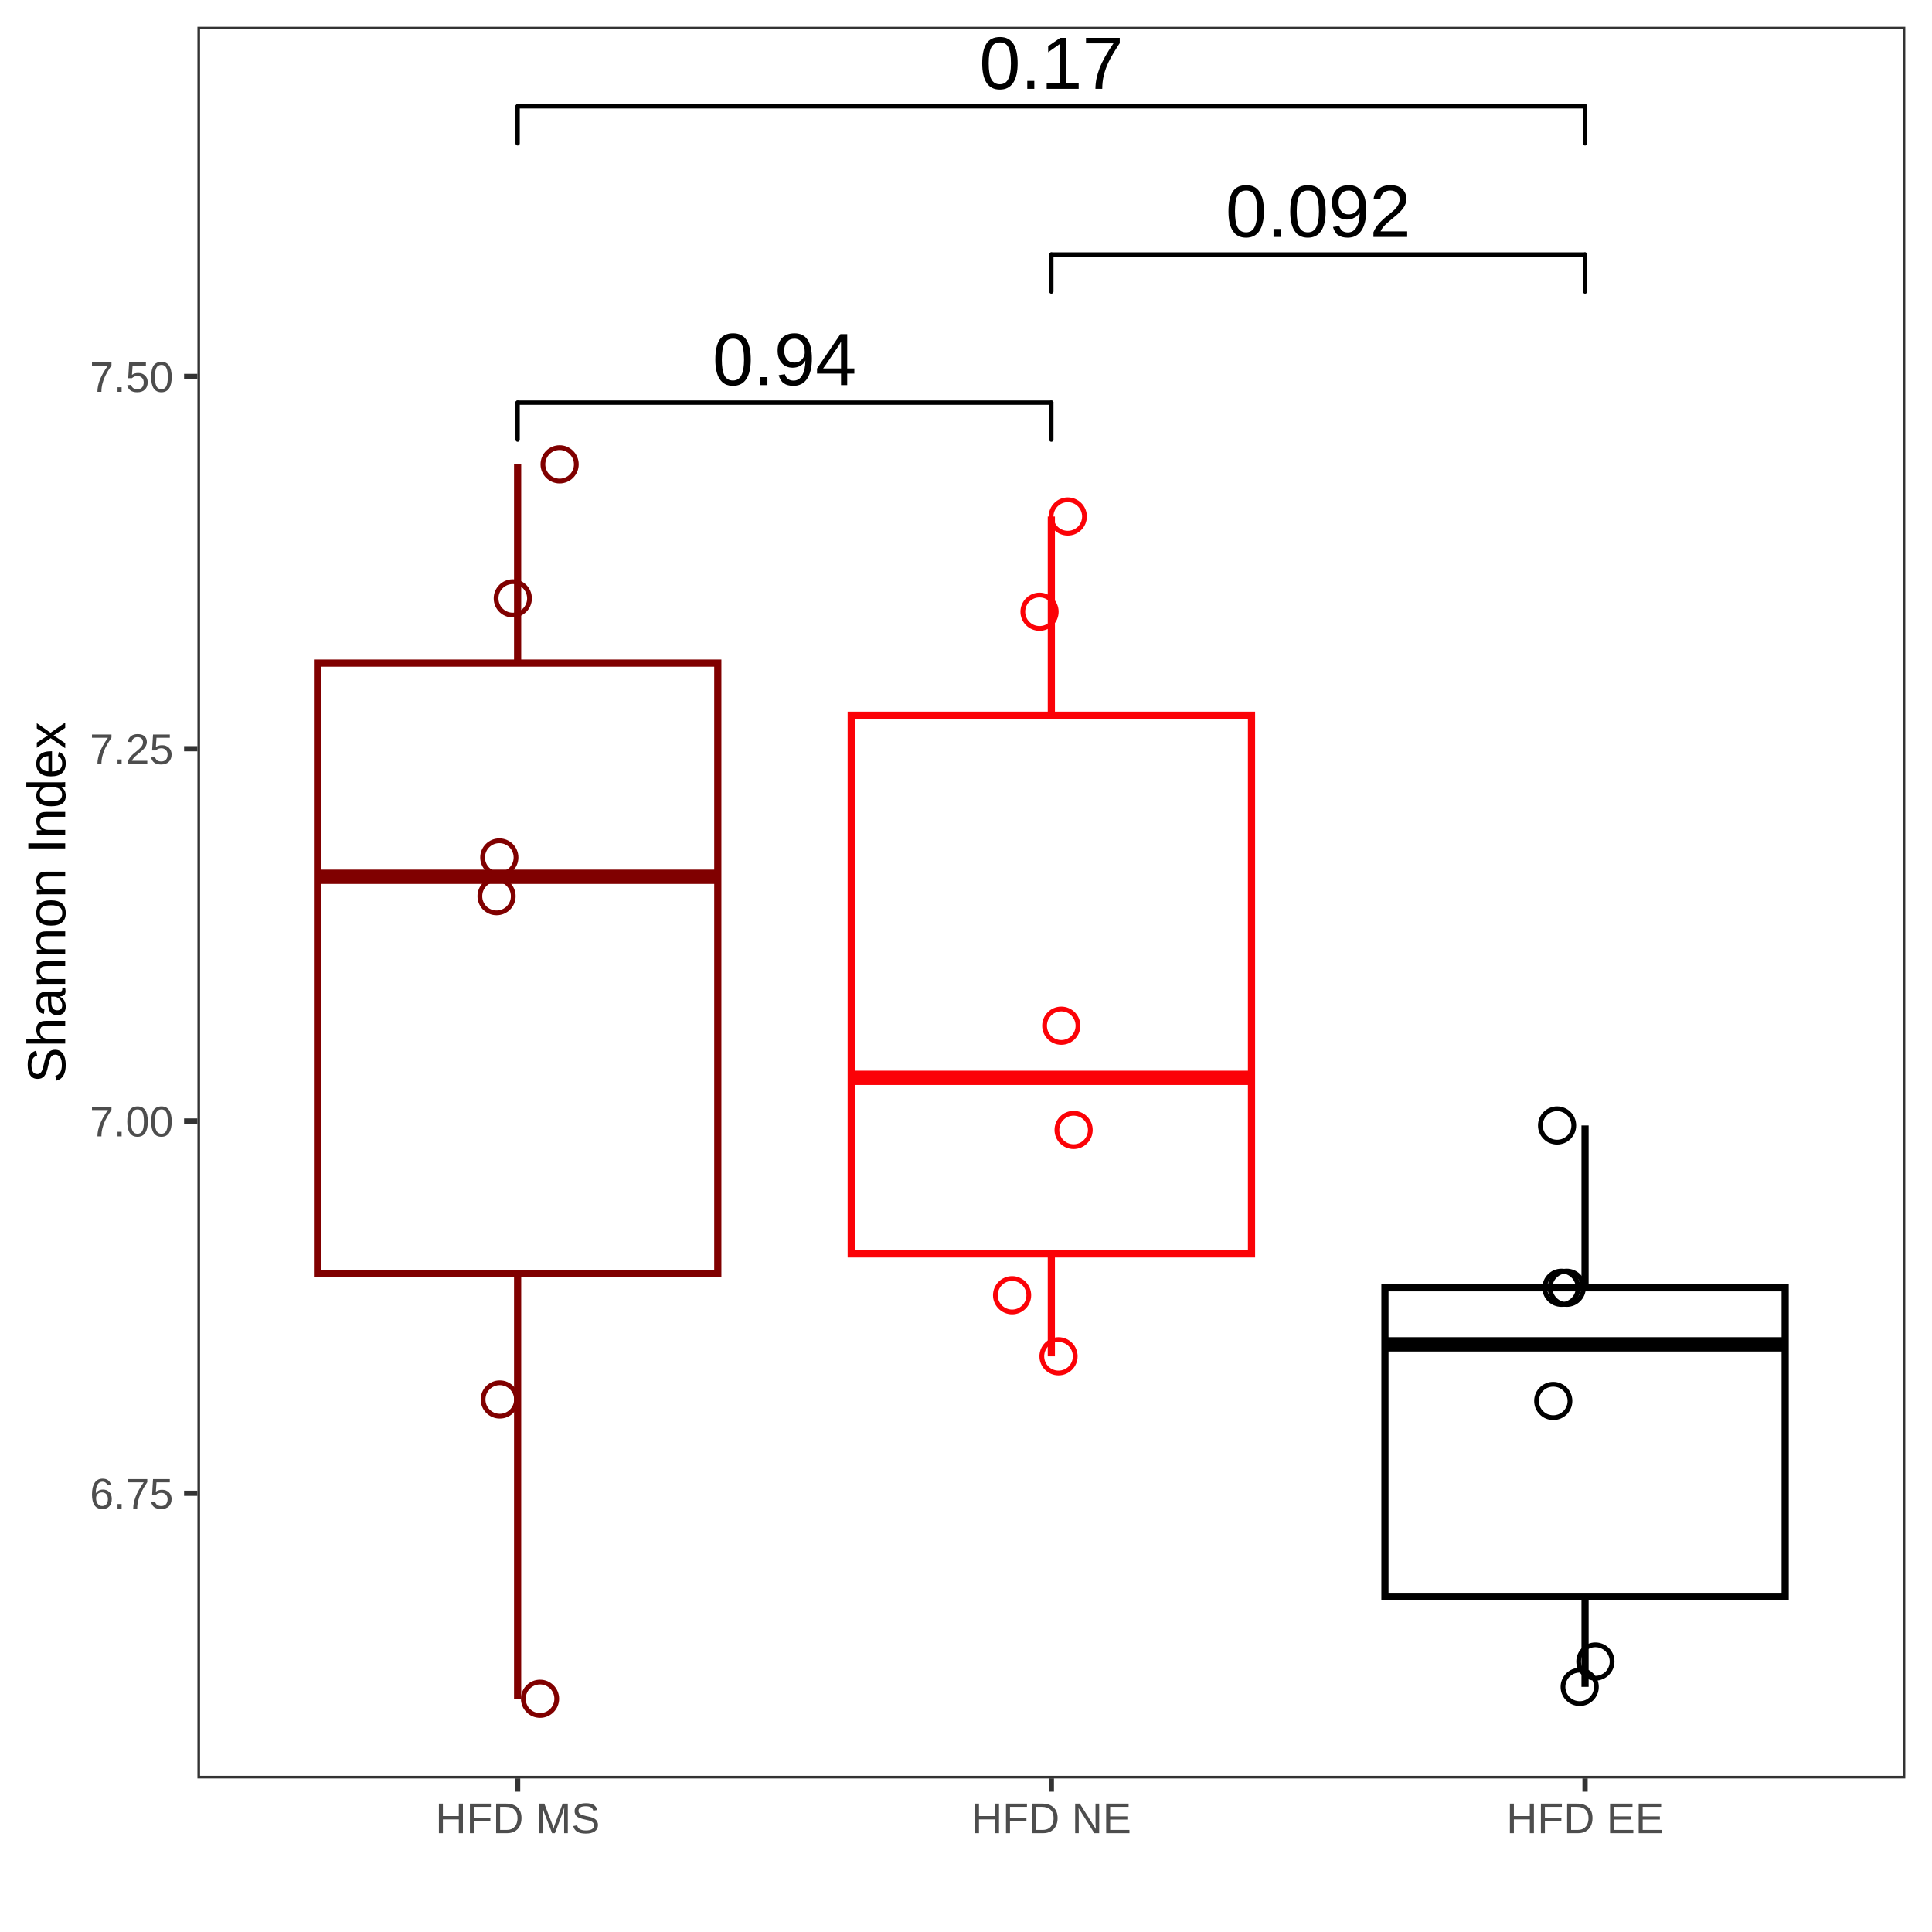
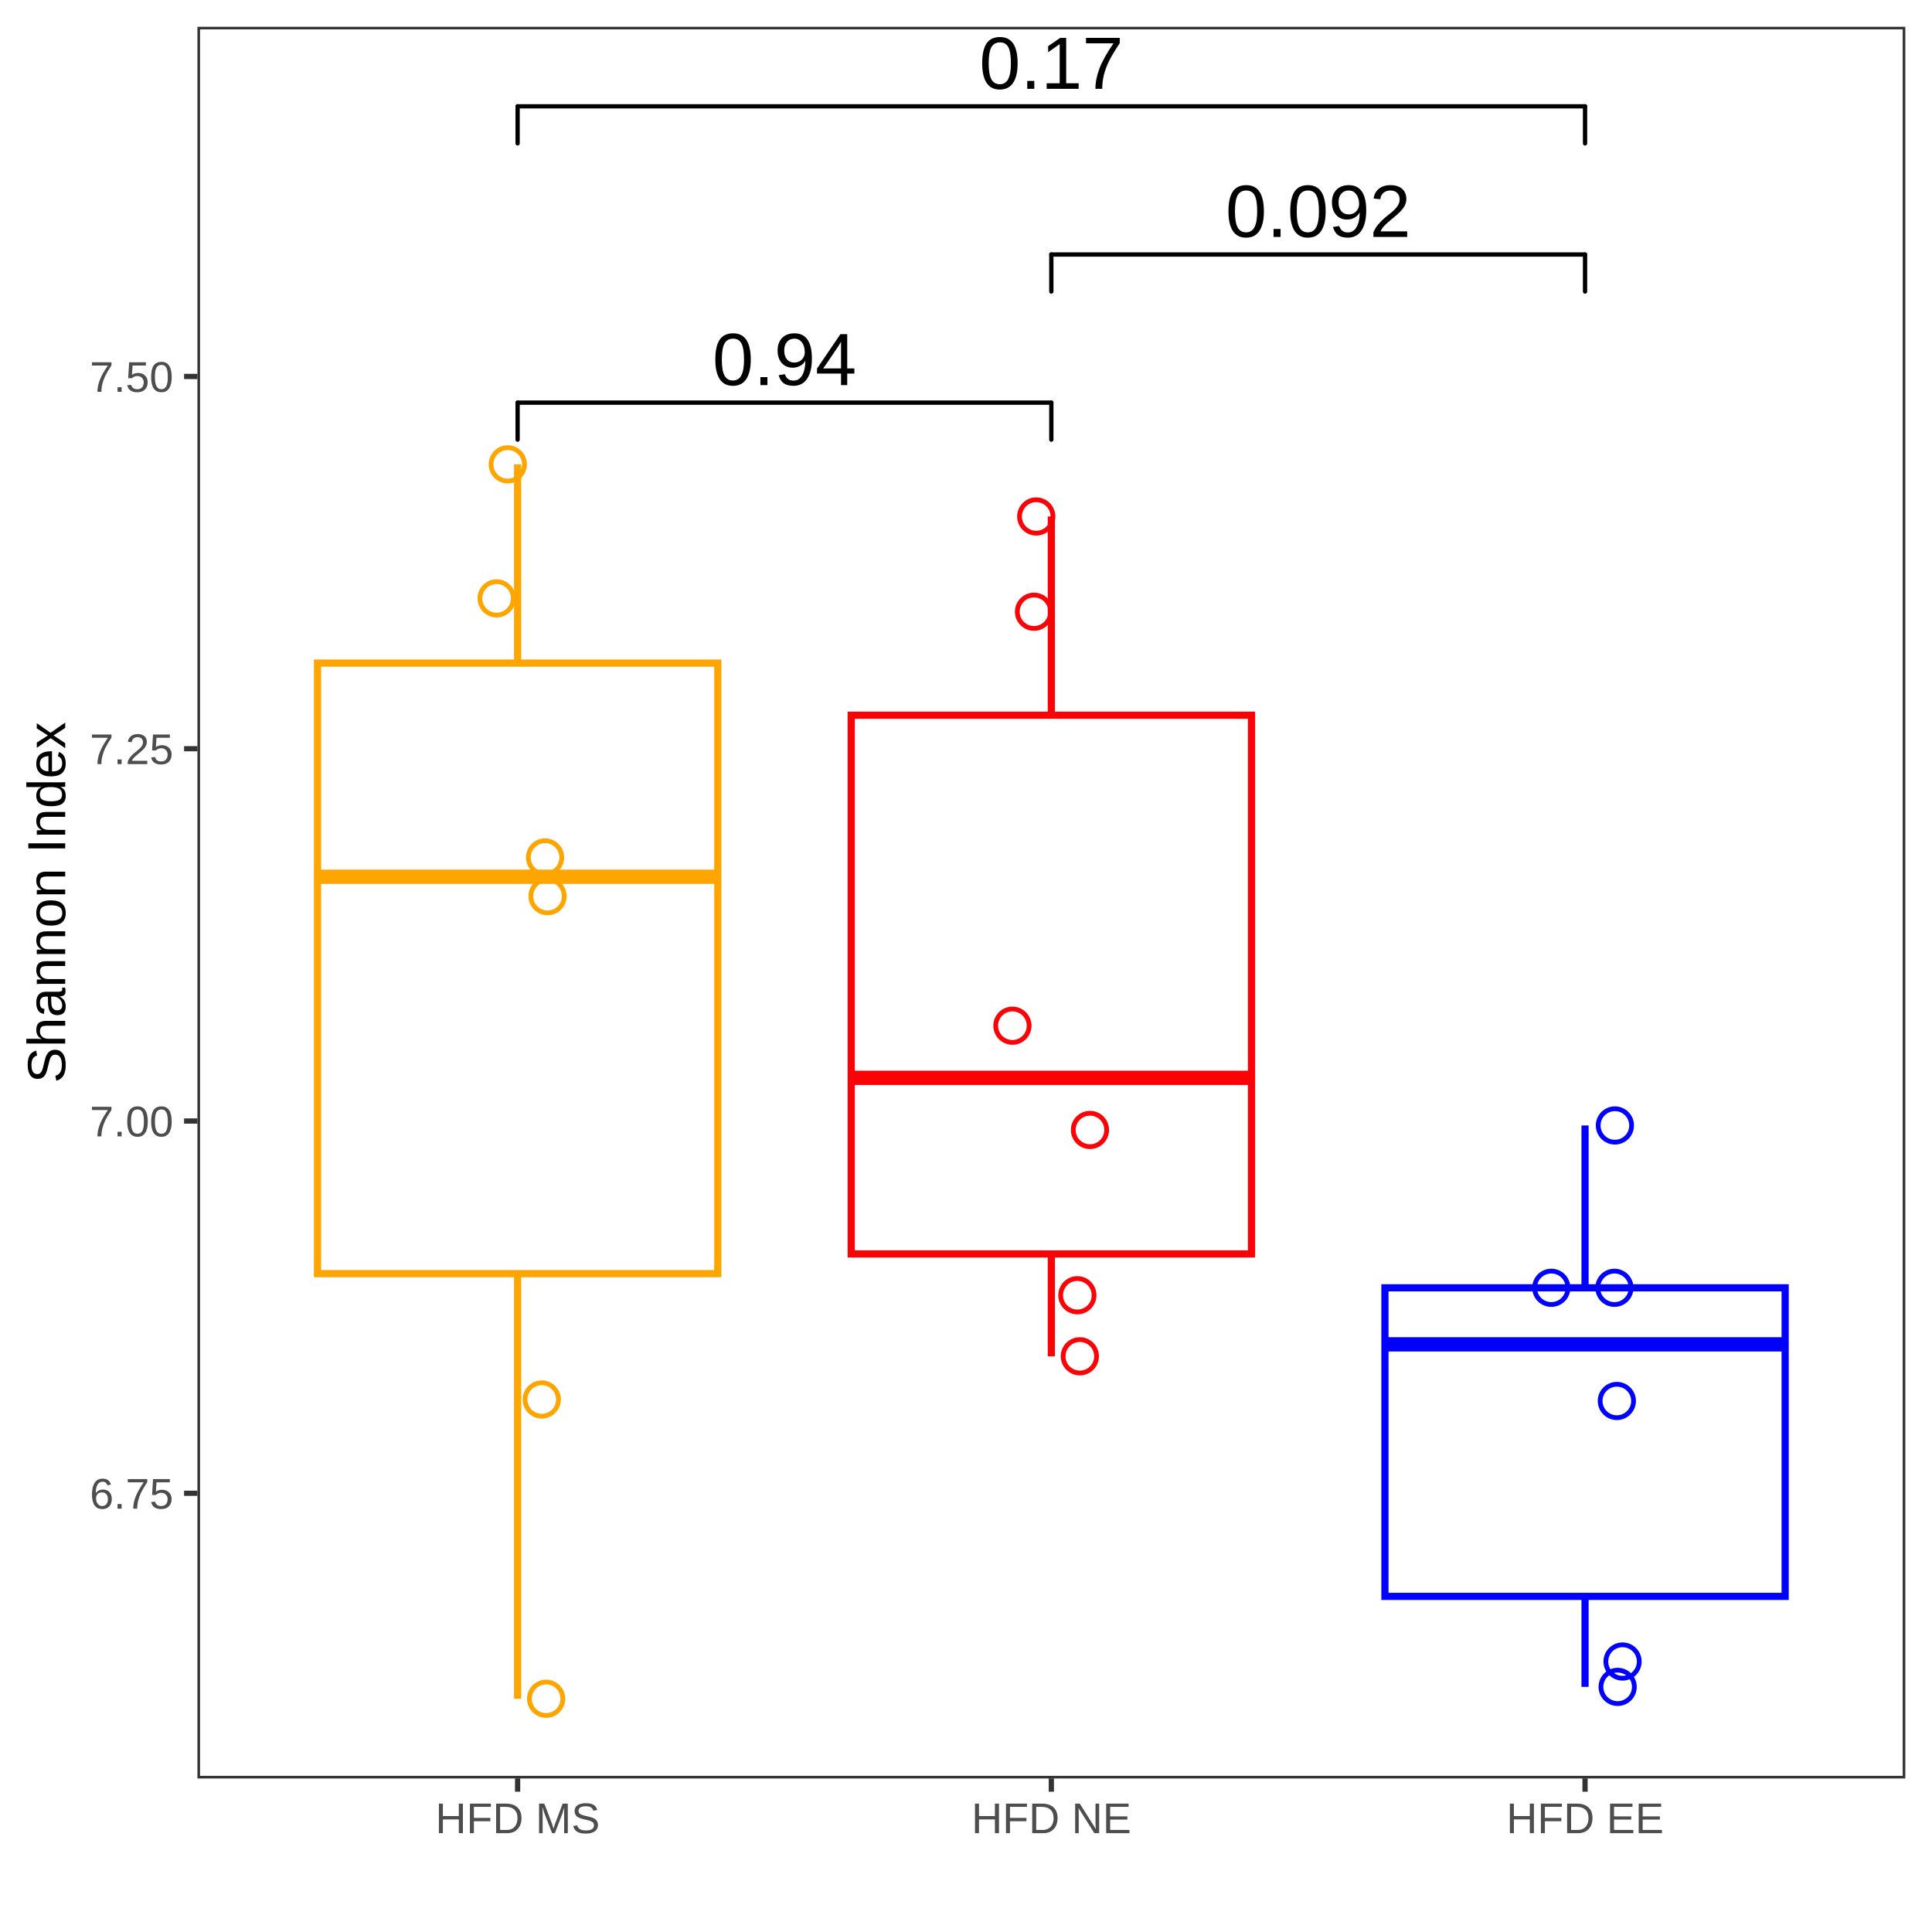
<svg xmlns="http://www.w3.org/2000/svg" class="svglite" width="288.00pt" height="288.00pt" viewBox="0 0 288.00 288.00">
  <defs>
    <style type="text/css">
    .svglite line, .svglite polyline, .svglite polygon, .svglite path, .svglite rect, .svglite circle {
      fill: none;
      stroke: #000000;
      stroke-linecap: round;
      stroke-linejoin: round;
      stroke-miterlimit: 10.00;
    }
    .svglite text {
      white-space: pre;
    }
  </style>
  </defs>
  <rect width="100%" height="100%" style="stroke: none; fill: #FFFFFF;" />
  <defs>
    <clipPath id="cpMC4wMHwyODguMDB8MC4wMHwyODguMDA=">
      <rect x="0.00" y="0.00" width="288.00" height="288.00" />
    </clipPath>
  </defs>
  <g clip-path="url(#cpMC4wMHwyODguMDB8MC4wMHwyODguMDA=)">
    <rect x="0.00" y="0.00" width="288.00" height="288.00" style="stroke-width: 0.78; stroke: #FFFFFF; fill: #FFFFFF;" />
  </g>
  <defs>
    <clipPath id="cpMjkuNDN8Mjg0LjAxfDMuOTl8MjY1LjEw">
      <rect x="29.43" y="3.99" width="254.59" height="261.12" />
    </clipPath>
  </defs>
  <g clip-path="url(#cpMjkuNDN8Mjg0LjAxfDMuOTl8MjY1LjEw)">
    <rect x="29.43" y="3.99" width="254.59" height="261.12" style="stroke-width: 0.78; stroke: none; fill: #FFFFFF;" />
-     <line x1="77.16" y1="98.85" x2="77.16" y2="69.22" style="stroke-width: 1.07; stroke: #800000; stroke-linecap: butt;" />
-     <line x1="77.16" y1="189.86" x2="77.16" y2="253.23" style="stroke-width: 1.07; stroke: #800000; stroke-linecap: butt;" />
-     <polygon points="47.33,98.85 47.33,189.86 107.00,189.86 107.00,98.85 47.33,98.85 " style="stroke-width: 1.07; stroke: #800000; stroke-linecap: butt; stroke-linejoin: miter; fill: #FFFFFF;" />
-     <line x1="47.33" y1="130.70" x2="107.00" y2="130.70" style="stroke-width: 2.13; stroke: #800000; stroke-linecap: butt; stroke-linejoin: miter;" />
+     <line x1="77.16" y1="98.85" x2="77.16" y2="69.22" style="stroke-width: 1.07; stroke: #FFA500; stroke-linecap: butt;" />
+     <line x1="77.16" y1="189.86" x2="77.16" y2="253.23" style="stroke-width: 1.07; stroke: #FFA500; stroke-linecap: butt;" />
+     <polygon points="47.33,98.85 47.33,189.86 107.00,189.86 107.00,98.85 47.33,98.85 " style="stroke-width: 1.07; stroke: #FFA500; stroke-linecap: butt; stroke-linejoin: miter; fill: #FFFFFF;" />
+     <line x1="47.33" y1="130.70" x2="107.00" y2="130.70" style="stroke-width: 2.13; stroke: #FFA500; stroke-linecap: butt; stroke-linejoin: miter;" />
    <line x1="156.72" y1="106.62" x2="156.72" y2="76.99" style="stroke-width: 1.07; stroke: #FB0207; stroke-linecap: butt;" />
    <line x1="156.72" y1="186.92" x2="156.72" y2="202.18" style="stroke-width: 1.07; stroke: #FB0207; stroke-linecap: butt;" />
    <polygon points="126.89,106.62 126.89,186.92 186.56,186.92 186.56,106.62 126.89,106.62 " style="stroke-width: 1.07; stroke: #FB0207; stroke-linecap: butt; stroke-linejoin: miter; fill: #FFFFFF;" />
    <line x1="126.89" y1="160.67" x2="186.56" y2="160.67" style="stroke-width: 2.13; stroke: #FB0207; stroke-linecap: butt; stroke-linejoin: miter;" />
-     <line x1="236.28" y1="191.97" x2="236.28" y2="167.77" style="stroke-width: 1.07; stroke-linecap: butt;" />
-     <line x1="236.28" y1="237.97" x2="236.28" y2="251.46" style="stroke-width: 1.07; stroke-linecap: butt;" />
-     <polygon points="206.45,191.97 206.45,237.97 266.11,237.97 266.11,191.97 206.45,191.97 " style="stroke-width: 1.07; stroke-linecap: butt; stroke-linejoin: miter; fill: #FFFFFF;" />
-     <line x1="206.45" y1="200.40" x2="266.11" y2="200.40" style="stroke-width: 2.13; stroke-linecap: butt; stroke-linejoin: miter;" />
-     <circle cx="233.55" cy="191.97" r="2.49" style="stroke-width: 0.71;" />
-     <circle cx="76.44" cy="89.20" r="2.49" style="stroke-width: 0.71; stroke: #800000;" />
-     <circle cx="232.11" cy="167.77" r="2.49" style="stroke-width: 0.71;" />
-     <circle cx="159.17" cy="76.99" r="2.49" style="stroke-width: 0.71; stroke: #FB0207;" />
-     <circle cx="74.43" cy="127.82" r="2.49" style="stroke-width: 0.71; stroke: #800000;" />
-     <circle cx="235.48" cy="251.46" r="2.49" style="stroke-width: 0.71;" />
-     <circle cx="80.50" cy="253.23" r="2.49" style="stroke-width: 0.71; stroke: #800000;" />
-     <circle cx="237.82" cy="247.68" r="2.49" style="stroke-width: 0.71;" />
-     <circle cx="231.54" cy="208.84" r="2.49" style="stroke-width: 0.71;" />
-     <circle cx="83.42" cy="69.22" r="2.49" style="stroke-width: 0.71; stroke: #800000;" />
-     <circle cx="158.20" cy="152.90" r="2.49" style="stroke-width: 0.71; stroke: #FB0207;" />
-     <circle cx="157.79" cy="202.18" r="2.49" style="stroke-width: 0.71; stroke: #FB0207;" />
-     <circle cx="150.87" cy="193.08" r="2.49" style="stroke-width: 0.71; stroke: #FB0207;" />
-     <circle cx="154.96" cy="91.19" r="2.49" style="stroke-width: 0.71; stroke: #FB0207;" />
-     <circle cx="160.04" cy="168.44" r="2.49" style="stroke-width: 0.71; stroke: #FB0207;" />
-     <circle cx="74.50" cy="208.62" r="2.49" style="stroke-width: 0.71; stroke: #800000;" />
-     <circle cx="232.76" cy="191.97" r="2.49" style="stroke-width: 0.71;" />
-     <circle cx="74.02" cy="133.59" r="2.49" style="stroke-width: 0.71; stroke: #800000;" />
+     <line x1="236.28" y1="191.97" x2="236.28" y2="167.77" style="stroke-width: 1.07; stroke: #0000FF; stroke-linecap: butt;" />
+     <line x1="236.28" y1="237.97" x2="236.28" y2="251.46" style="stroke-width: 1.07; stroke: #0000FF; stroke-linecap: butt;" />
+     <polygon points="206.45,191.97 206.45,237.97 266.11,237.97 266.11,191.97 206.45,191.97 " style="stroke-width: 1.07; stroke: #0000FF; stroke-linecap: butt; stroke-linejoin: miter; fill: #FFFFFF;" />
+     <line x1="206.45" y1="200.40" x2="266.11" y2="200.40" style="stroke-width: 2.13; stroke: #0000FF; stroke-linecap: butt; stroke-linejoin: miter;" />
+     <circle cx="240.66" cy="191.97" r="2.49" style="stroke-width: 0.71; stroke: #0000FF;" />
+     <circle cx="74.03" cy="89.20" r="2.49" style="stroke-width: 0.71; stroke: #FFA500;" />
+     <circle cx="240.73" cy="167.77" r="2.49" style="stroke-width: 0.71; stroke: #0000FF;" />
+     <circle cx="154.47" cy="76.99" r="2.49" style="stroke-width: 0.71; stroke: #FB0207;" />
+     <circle cx="81.25" cy="127.82" r="2.49" style="stroke-width: 0.71; stroke: #FFA500;" />
+     <circle cx="241.14" cy="251.46" r="2.49" style="stroke-width: 0.71; stroke: #0000FF;" />
+     <circle cx="81.41" cy="253.23" r="2.49" style="stroke-width: 0.71; stroke: #FFA500;" />
+     <circle cx="241.87" cy="247.68" r="2.49" style="stroke-width: 0.71; stroke: #0000FF;" />
+     <circle cx="241.02" cy="208.84" r="2.49" style="stroke-width: 0.71; stroke: #0000FF;" />
+     <circle cx="75.69" cy="69.22" r="2.49" style="stroke-width: 0.71; stroke: #FFA500;" />
+     <circle cx="150.92" cy="152.90" r="2.49" style="stroke-width: 0.71; stroke: #FB0207;" />
+     <circle cx="160.97" cy="202.18" r="2.49" style="stroke-width: 0.71; stroke: #FB0207;" />
+     <circle cx="160.60" cy="193.08" r="2.49" style="stroke-width: 0.71; stroke: #FB0207;" />
+     <circle cx="154.14" cy="91.19" r="2.49" style="stroke-width: 0.71; stroke: #FB0207;" />
+     <circle cx="162.48" cy="168.44" r="2.49" style="stroke-width: 0.71; stroke: #FB0207;" />
+     <circle cx="80.76" cy="208.62" r="2.49" style="stroke-width: 0.71; stroke: #FFA500;" />
+     <circle cx="231.25" cy="191.97" r="2.49" style="stroke-width: 0.71; stroke: #0000FF;" />
+     <circle cx="81.62" cy="133.59" r="2.49" style="stroke-width: 0.71; stroke: #FFA500;" />
    <text x="196.50" y="35.32" text-anchor="middle" style="font-size: 11.04px; font-family: &quot;Arial&quot;;" textLength="27.60px" lengthAdjust="spacingAndGlyphs">0.092</text>
    <line x1="236.28" y1="43.46" x2="236.28" y2="37.94" style="stroke-width: 0.64;" />
    <line x1="236.28" y1="37.94" x2="156.72" y2="37.94" style="stroke-width: 0.64;" />
    <line x1="156.72" y1="37.94" x2="156.72" y2="43.46" style="stroke-width: 0.64;" />
    <text x="156.72" y="13.24" text-anchor="middle" style="font-size: 11.04px; font-family: &quot;Arial&quot;;" textLength="21.47px" lengthAdjust="spacingAndGlyphs">0.17</text>
    <line x1="236.28" y1="21.37" x2="236.28" y2="15.85" style="stroke-width: 0.64;" />
    <line x1="236.28" y1="15.85" x2="77.16" y2="15.85" style="stroke-width: 0.64;" />
    <line x1="77.16" y1="15.85" x2="77.16" y2="21.37" style="stroke-width: 0.64;" />
    <text x="116.94" y="57.41" text-anchor="middle" style="font-size: 11.04px; font-family: &quot;Arial&quot;;" textLength="21.47px" lengthAdjust="spacingAndGlyphs">0.94</text>
    <line x1="77.16" y1="65.54" x2="77.16" y2="60.02" style="stroke-width: 0.64;" />
    <line x1="77.16" y1="60.02" x2="156.72" y2="60.02" style="stroke-width: 0.64;" />
    <line x1="156.72" y1="60.02" x2="156.72" y2="65.54" style="stroke-width: 0.64;" />
    <rect x="29.43" y="3.99" width="254.59" height="261.12" style="stroke-width: 0.78; stroke: #333333;" />
  </g>
  <g clip-path="url(#cpMC4wMHwyODguMDB8MC4wMHwyODguMDA=)">
    <text x="25.84" y="224.89" text-anchor="end" style="font-size: 6.40px;fill: #4D4D4D; font-family: &quot;Arial&quot;;" textLength="12.45px" lengthAdjust="spacingAndGlyphs">6.75</text>
    <text x="25.84" y="169.40" text-anchor="end" style="font-size: 6.40px;fill: #4D4D4D; font-family: &quot;Arial&quot;;" textLength="12.45px" lengthAdjust="spacingAndGlyphs">7.00</text>
    <text x="25.84" y="113.90" text-anchor="end" style="font-size: 6.40px;fill: #4D4D4D; font-family: &quot;Arial&quot;;" textLength="12.45px" lengthAdjust="spacingAndGlyphs">7.25</text>
    <text x="25.84" y="58.41" text-anchor="end" style="font-size: 6.40px;fill: #4D4D4D; font-family: &quot;Arial&quot;;" textLength="12.45px" lengthAdjust="spacingAndGlyphs">7.50</text>
    <polyline points="27.44,222.60 29.43,222.60 " style="stroke-width: 0.78; stroke: #333333; stroke-linecap: butt;" />
    <polyline points="27.44,167.11 29.43,167.11 " style="stroke-width: 0.78; stroke: #333333; stroke-linecap: butt;" />
    <polyline points="27.44,111.61 29.43,111.61 " style="stroke-width: 0.78; stroke: #333333; stroke-linecap: butt;" />
    <polyline points="27.44,56.12 29.43,56.12 " style="stroke-width: 0.78; stroke: #333333; stroke-linecap: butt;" />
    <polyline points="77.16,267.09 77.16,265.10 " style="stroke-width: 0.78; stroke: #333333; stroke-linecap: butt;" />
    <polyline points="156.72,267.09 156.72,265.10 " style="stroke-width: 0.78; stroke: #333333; stroke-linecap: butt;" />
    <polyline points="236.28,267.09 236.28,265.10 " style="stroke-width: 0.78; stroke: #333333; stroke-linecap: butt;" />
    <text x="77.16" y="273.27" text-anchor="middle" style="font-size: 6.40px;fill: #4D4D4D; font-family: &quot;Arial&quot;;" textLength="24.50px" lengthAdjust="spacingAndGlyphs">HFD MS</text>
    <text x="156.72" y="273.27" text-anchor="middle" style="font-size: 6.40px;fill: #4D4D4D; font-family: &quot;Arial&quot;;" textLength="23.79px" lengthAdjust="spacingAndGlyphs">HFD NE</text>
    <text x="236.28" y="273.27" text-anchor="middle" style="font-size: 6.40px;fill: #4D4D4D; font-family: &quot;Arial&quot;;" textLength="23.44px" lengthAdjust="spacingAndGlyphs">HFD EE</text>
    <text transform="translate(9.72,134.54) rotate(-90)" text-anchor="middle" style="font-size: 8.00px; font-family: &quot;Arial&quot;;" textLength="53.83px" lengthAdjust="spacingAndGlyphs">Shannon Index</text>
  </g>
</svg>
